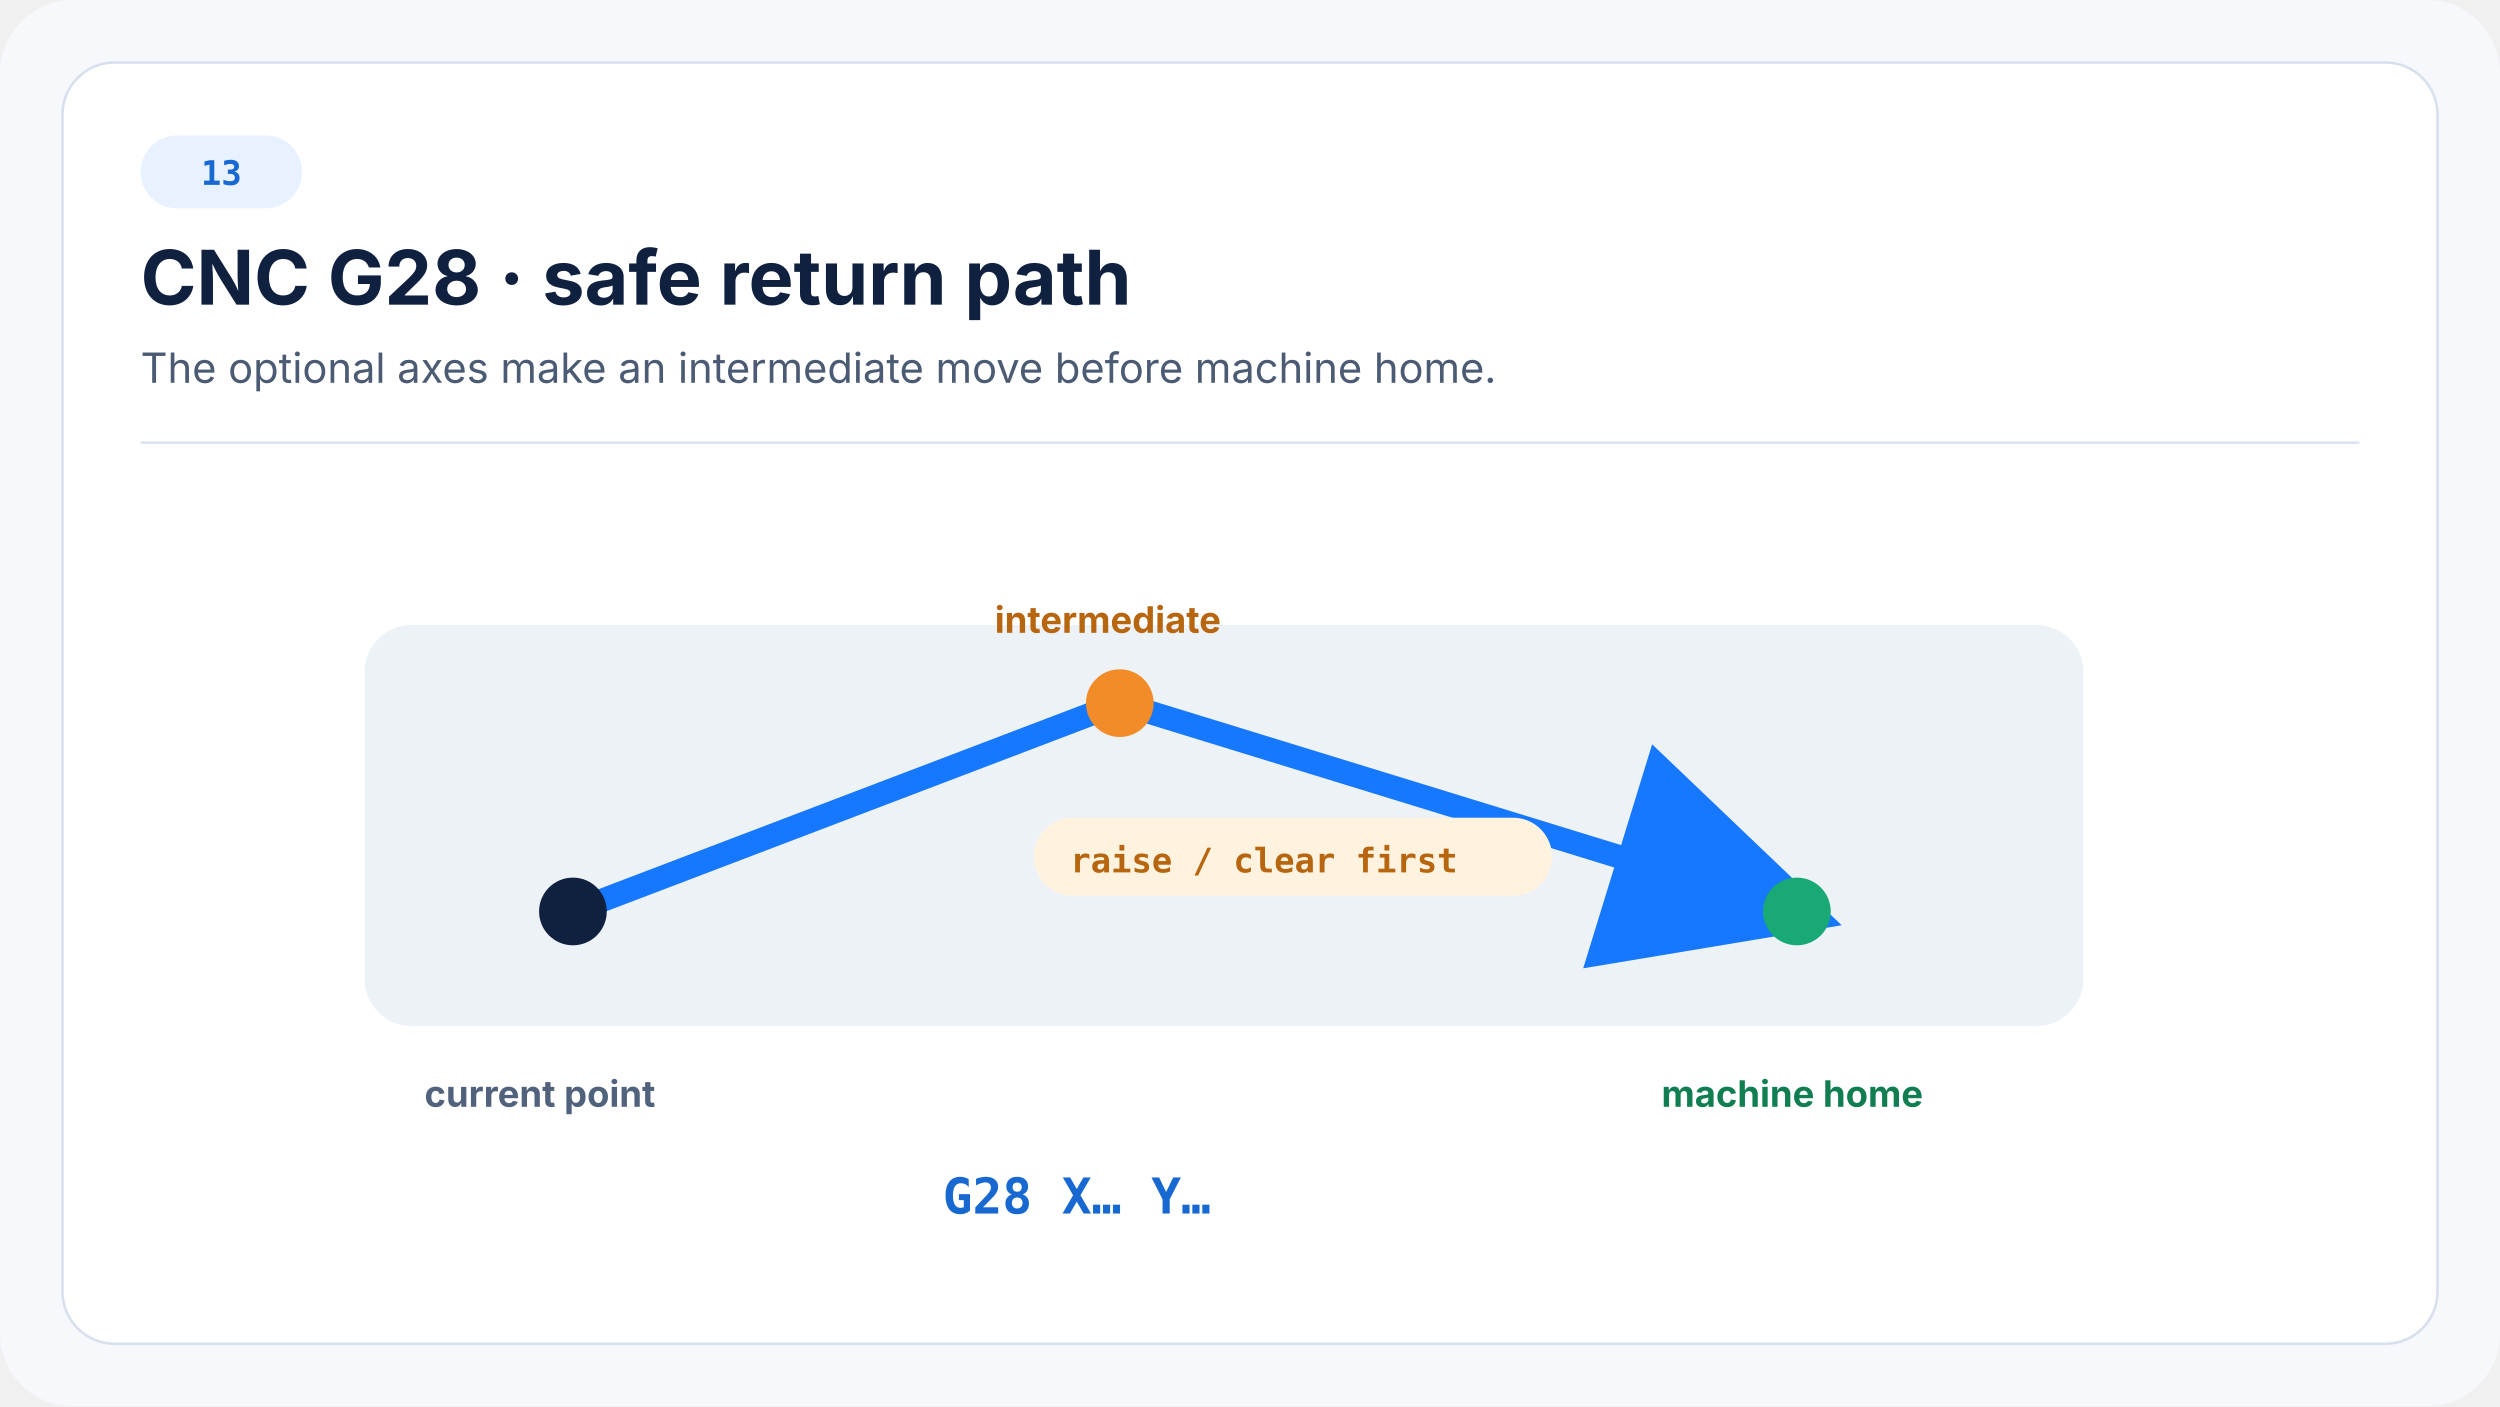
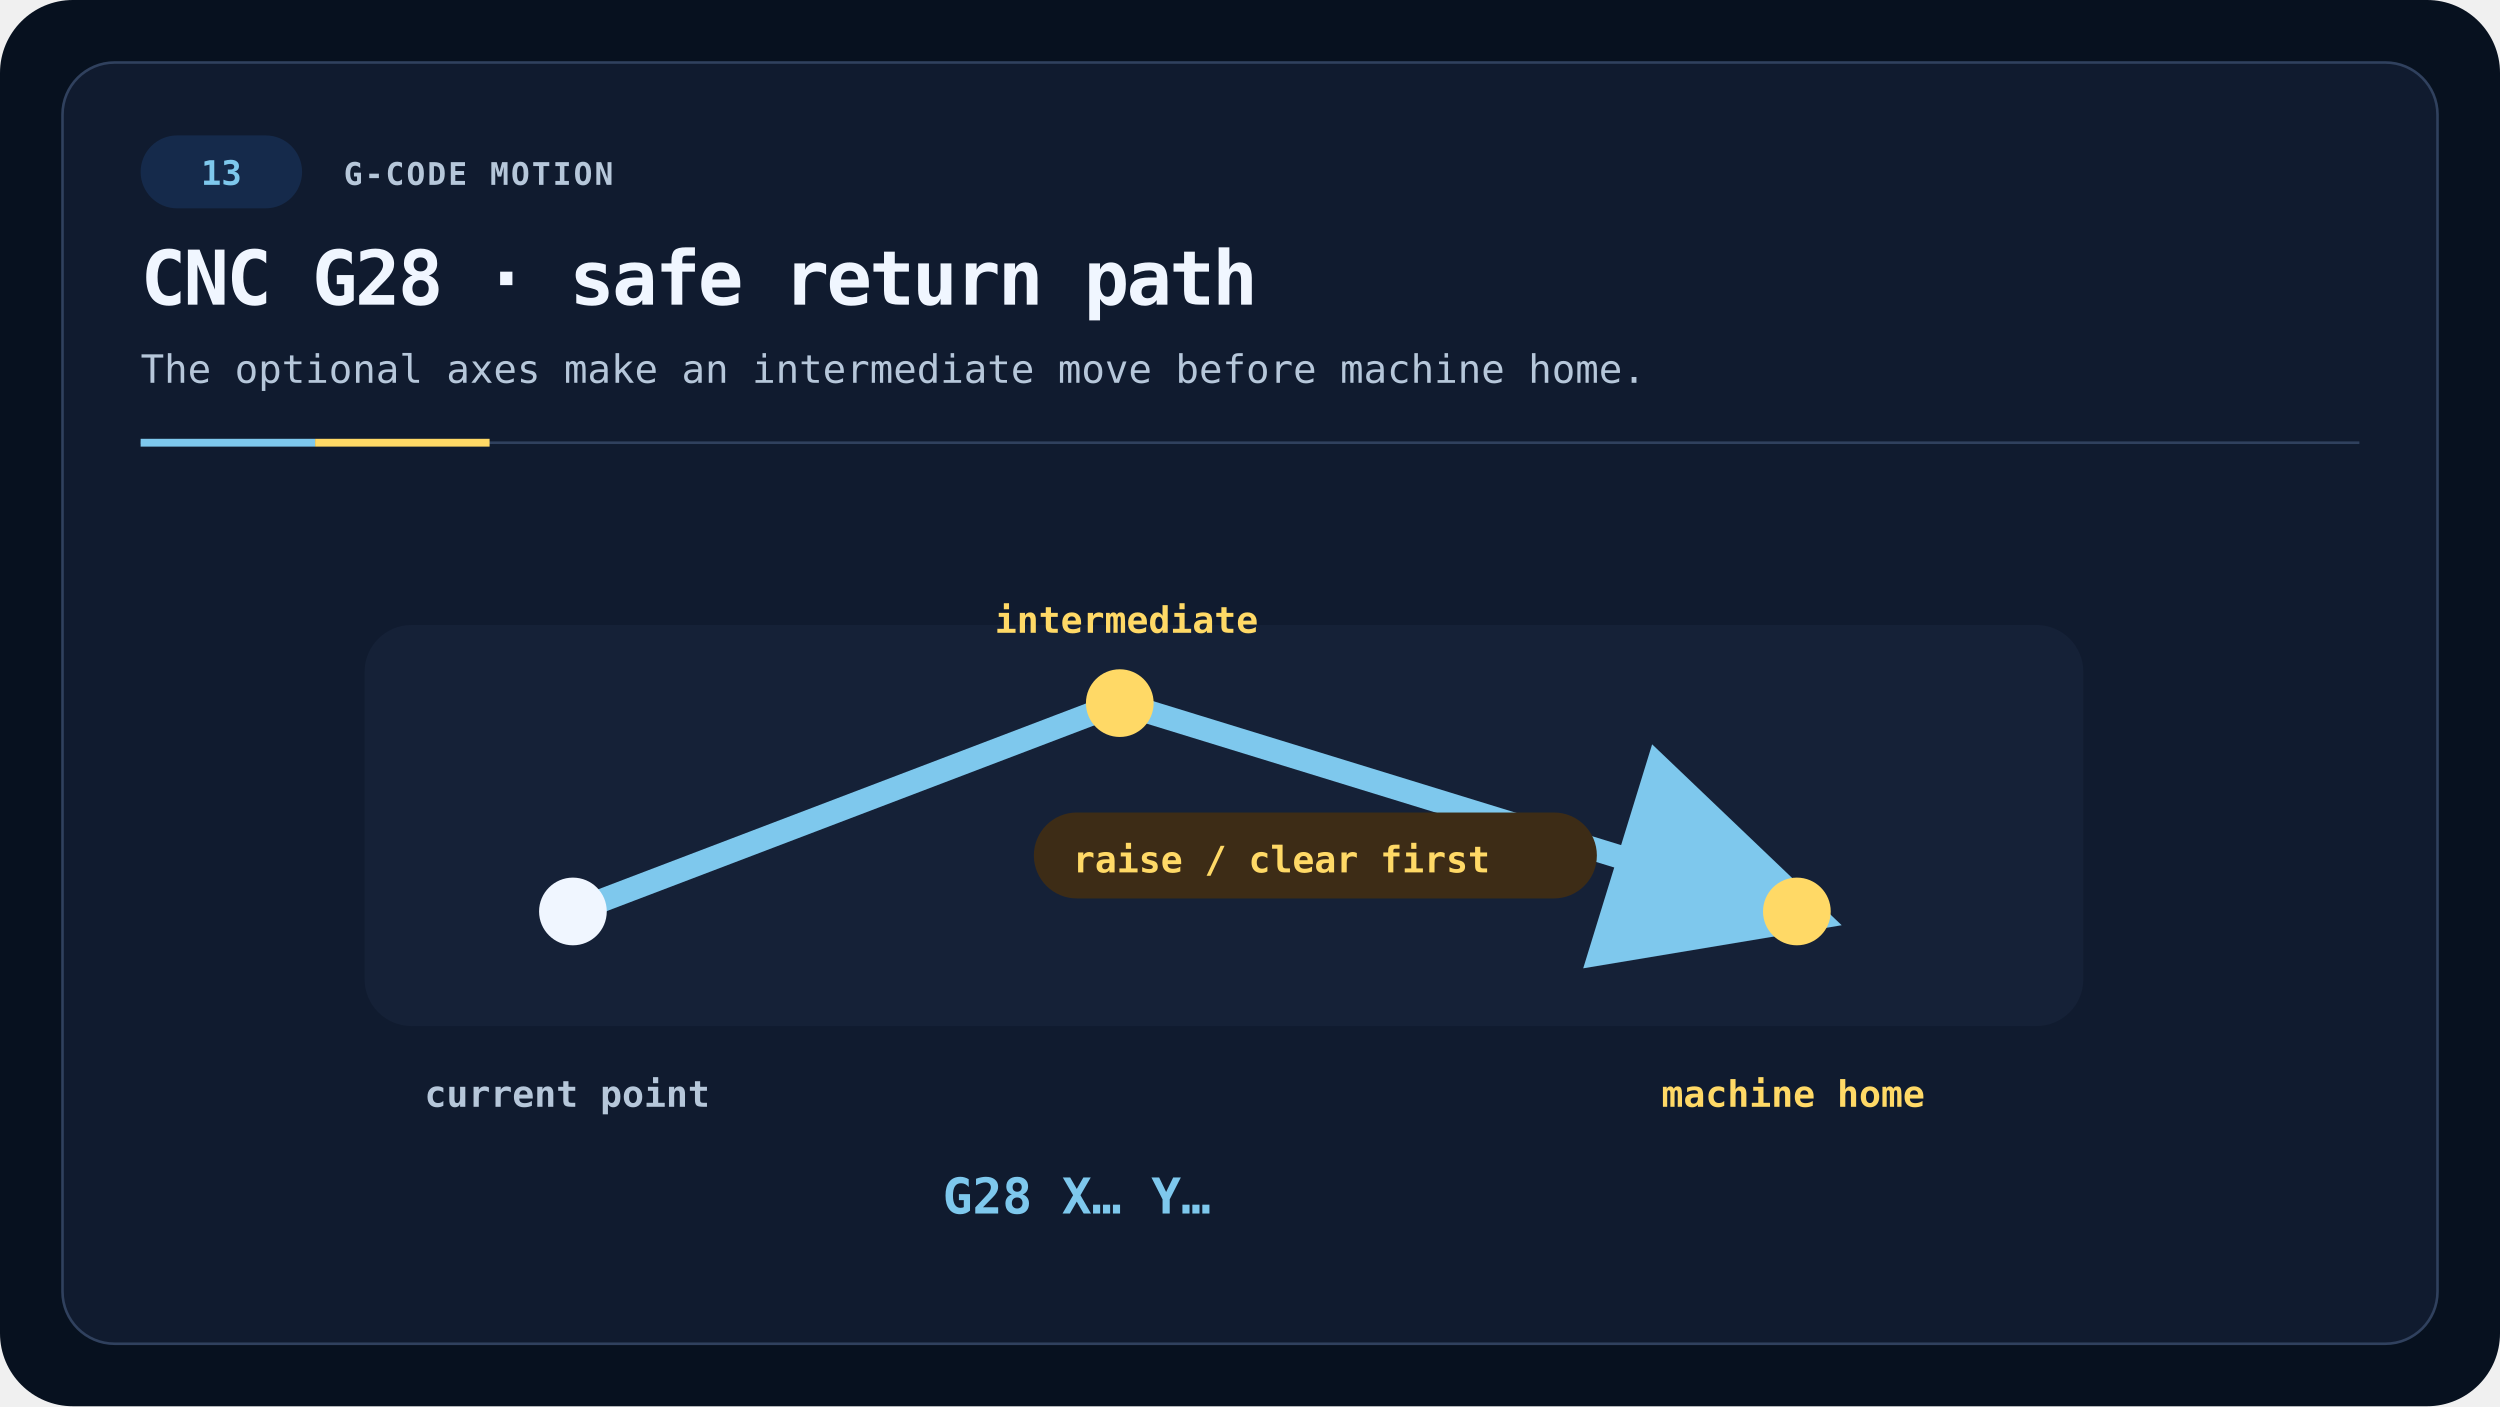
<svg xmlns="http://www.w3.org/2000/svg" viewBox="0 0 960 540" role="img" aria-labelledby="title-13-g28-cnc-intermediate desc-13-g28-cnc-intermediate">
  <defs>
+     <style>@font-face{font-family:'Smoothie Technical';src:url('fonts/JetBrainsMono-Regular.ttf') format('truetype');font-weight:400;}@font-face{font-family:'Smoothie Technical';src:url('fonts/JetBrainsMono-SemiBold.ttf') format('truetype');font-weight:700;}</style>
    <marker id="blue" markerWidth="10" markerHeight="10" refX="8" refY="5" orient="auto">
-       <path d="M0,0 L10,5 L0,10 z" fill="#1677ff" />
+       <path d="M0,0 L10,5 L0,10 z" fill="#7ec8ed" />
    </marker>
    <marker id="green" markerWidth="10" markerHeight="10" refX="8" refY="5" orient="auto">
-       <path d="M0,0 L10,5 L0,10 z" fill="#19a974" />
+       <path d="M0,0 L10,5 L0,10 z" fill="#ffd966" />
    </marker>
    <marker id="orange" markerWidth="10" markerHeight="10" refX="8" refY="5" orient="auto">
-       <path d="M0,0 L10,5 L0,10 z" fill="#f28c28" />
+       <path d="M0,0 L10,5 L0,10 z" fill="#ffd966" />
    </marker>
    <filter id="shadow" x="-20%" y="-20%" width="140%" height="140%">
      <feDropShadow dx="0" dy="5" stdDeviation="8" flood-color="#172033" flood-opacity=".14" />
    </filter>
  </defs>
-   <rect width="960" height="540" rx="28" fill="#f6f8fc" />
-   <rect x="24" y="24" width="912" height="492" rx="20" fill="#fff" stroke="#d8e0ed" />
-   <rect x="54" y="52" width="62" height="28" rx="14" fill="#e8f1ff" />
-   <text x="85" y="71" text-anchor="middle" font-family="ui-monospace, SFMono-Regular, Menlo, monospace" font-size="13" font-weight="700" fill="#1769d1">13</text>
-   <text x="54" y="117" font-family="Inter, Arial, sans-serif" font-size="29" font-weight="750" fill="#10213f">CNC G28 · safe return path</text>
-   <text x="54" y="147" font-family="Inter, Arial, sans-serif" font-size="16" fill="#4b5b73">The optional axes make an intermediate move before machine home.</text>
-   <line x1="54" y1="170" x2="906" y2="170" stroke="#dce4ef" />
-   <rect x="140" y="240" width="660" height="154" rx="18" fill="#edf2f7" />
-   <path d="M220 350 L430 270 L690 350" fill="none" stroke="#1677ff" stroke-width="9" marker-end="url(#blue)" />
-   <circle cx="220" cy="350" r="13" fill="#10213f" />
-   <circle cx="430" cy="270" r="13" fill="#f28c28" />
-   <circle cx="690" cy="350" r="13" fill="#19a974" />
-   <text x="163" y="425" font-family="Inter, Arial, sans-serif" font-size="14" font-weight="650" fill="#51627c">current point</text>
-   <text x="382" y="243" font-family="Inter, Arial, sans-serif" font-size="14" font-weight="650" fill="#b7650f">intermediate</text>
-   <text x="638" y="425" font-family="Inter, Arial, sans-serif" font-size="14" font-weight="650" fill="#117e52">machine home</text>
-   <text x="362" y="466" font-family="ui-monospace, SFMono-Regular, Menlo, monospace" font-size="19" font-weight="700" fill="#1769d1">G28 X… Y…</text>
-   <rect x="397" y="314" width="199" height="30" rx="15" fill="#fff3df" />
-   <text x="411" y="335" font-family="ui-monospace, SFMono-Regular, Menlo, monospace" font-size="13" font-weight="700" fill="#b7650f">raise / clear first</text>
+   <rect width="960" height="540" rx="28" fill="#07111f" />
+   <rect x="24" y="24" width="912" height="492" rx="20" fill="#101b2f" stroke="#30415e" />
+   <rect x="54" y="52" width="62" height="28" rx="14" fill="#152a4b" />
+   <text x="85" y="71" text-anchor="middle" font-family="'Smoothie Technical', 'JetBrains Mono', 'DejaVu Sans Mono', monospace" font-size="13" font-weight="700" fill="#7ec8ed">13</text>
+   <text x="132" y="71" font-family="'Smoothie Technical', 'JetBrains Mono', 'DejaVu Sans Mono', monospace" font-size="12" font-weight="700" letter-spacing=".8" fill="#b6c7da">G-CODE MOTION</text>
+   <text x="54" y="117" font-family="'Smoothie Technical', 'JetBrains Mono', 'DejaVu Sans Mono', monospace" font-size="29" font-weight="700" letter-spacing="-1" fill="#f0f6ff">CNC G28 · safe return path</text>
+   <text x="54" y="147" font-family="'Smoothie Technical', 'JetBrains Mono', 'DejaVu Sans Mono', monospace" font-size="15" fill="#b6c7da">The optional axes make an intermediate move before machine home.</text>
+   <line x1="54" y1="170" x2="906" y2="170" stroke="#30415e" />
+   <path d="M54 170 H121" stroke="#7ec8ed" stroke-width="3" />
+   <path d="M121 170 H188" stroke="#ffd966" stroke-width="3" />
+   <rect x="140" y="240" width="660" height="154" rx="18" fill="#152137" />
+   <path d="M220 350 L430 270 L690 350" fill="none" stroke="#7ec8ed" stroke-width="9" marker-end="url(#blue)" />
+   <circle cx="220" cy="350" r="13" fill="#f0f6ff" />
+   <circle cx="430" cy="270" r="13" fill="#ffd966" />
+   <circle cx="690" cy="350" r="13" fill="#ffd966" />
+   <text x="163" y="425" font-family="'Smoothie Technical', 'JetBrains Mono', 'DejaVu Sans Mono', monospace" font-size="14" font-weight="700" fill="#b6c7da">current point</text>
+   <text x="382" y="243" font-family="'Smoothie Technical', 'JetBrains Mono', 'DejaVu Sans Mono', monospace" font-size="14" font-weight="700" fill="#ffd966">intermediate</text>
+   <text x="638" y="425" font-family="'Smoothie Technical', 'JetBrains Mono', 'DejaVu Sans Mono', monospace" font-size="14" font-weight="700" fill="#ffd966">machine home</text>
+   <text x="362" y="466" font-family="'Smoothie Technical', 'JetBrains Mono', 'DejaVu Sans Mono', monospace" font-size="19" font-weight="700" fill="#7ec8ed">G28 X… Y…</text>
+   <rect x="397" y="312" width="216.2" height="33" rx="16.5" fill="#3d2c16" />
+   <text x="412" y="335" font-family="'Smoothie Technical', 'JetBrains Mono', 'DejaVu Sans Mono', monospace" font-size="14" font-weight="700" fill="#ffd966">raise / clear first</text>
</svg>
